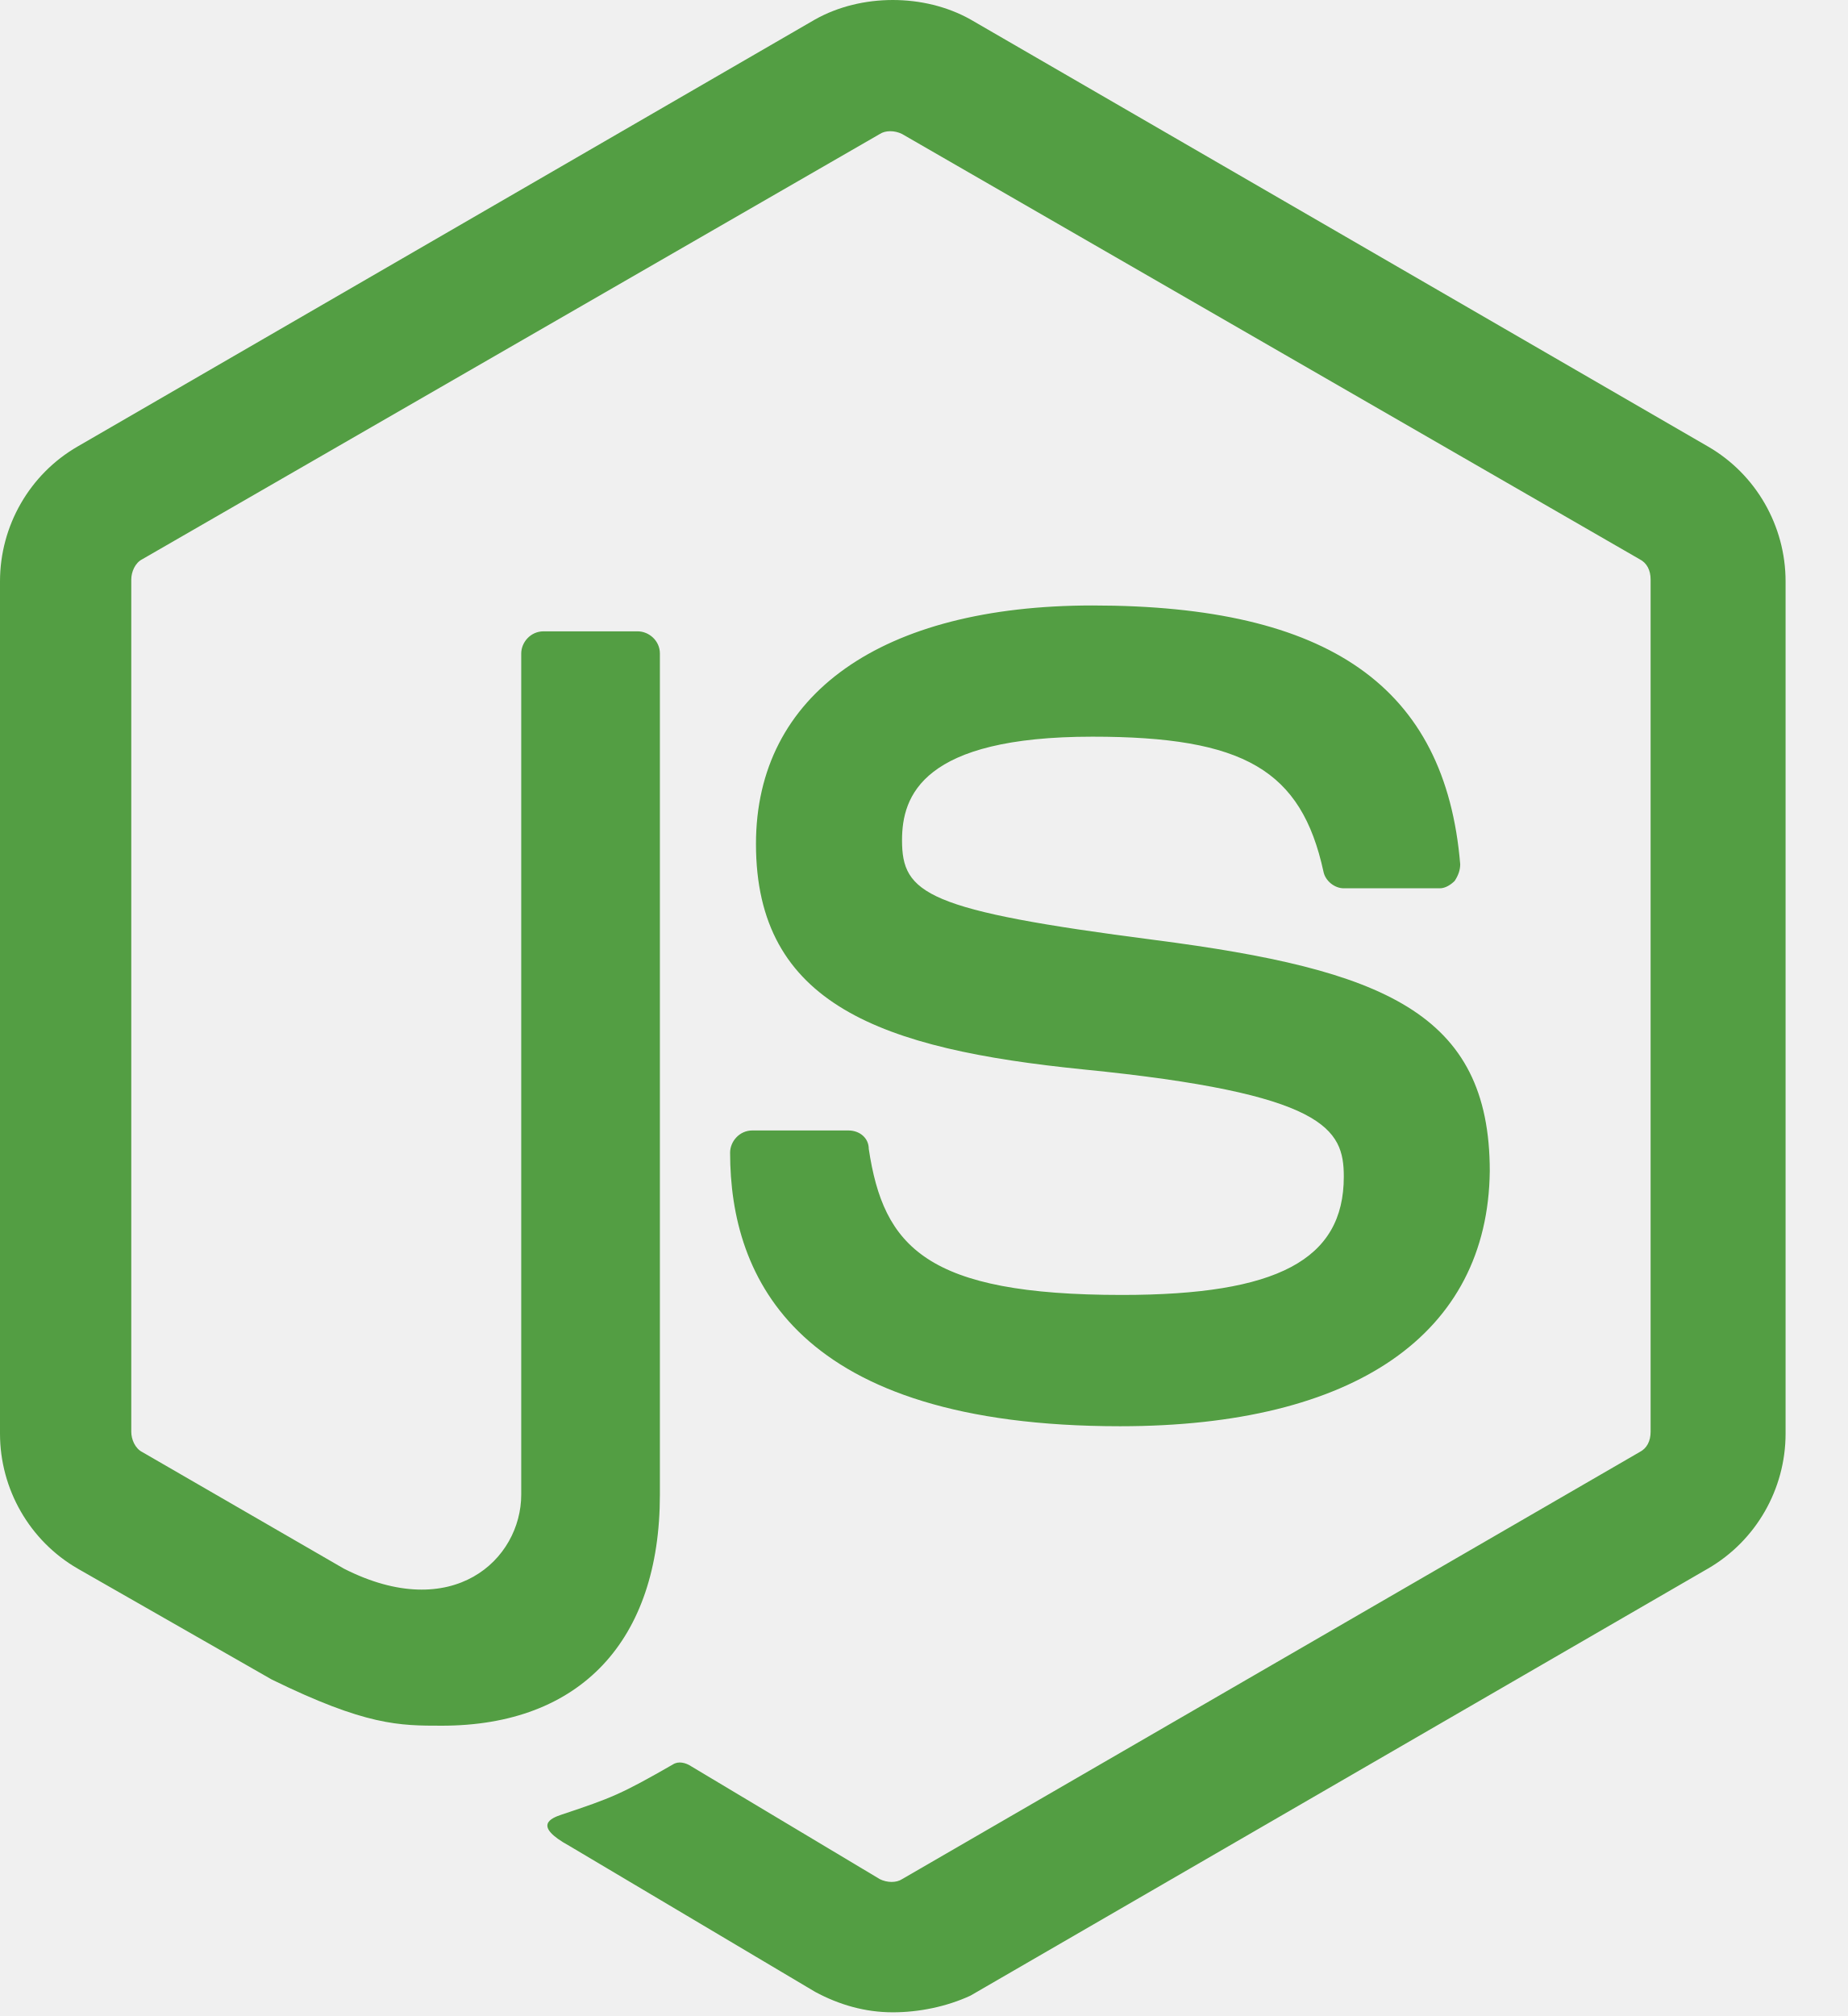
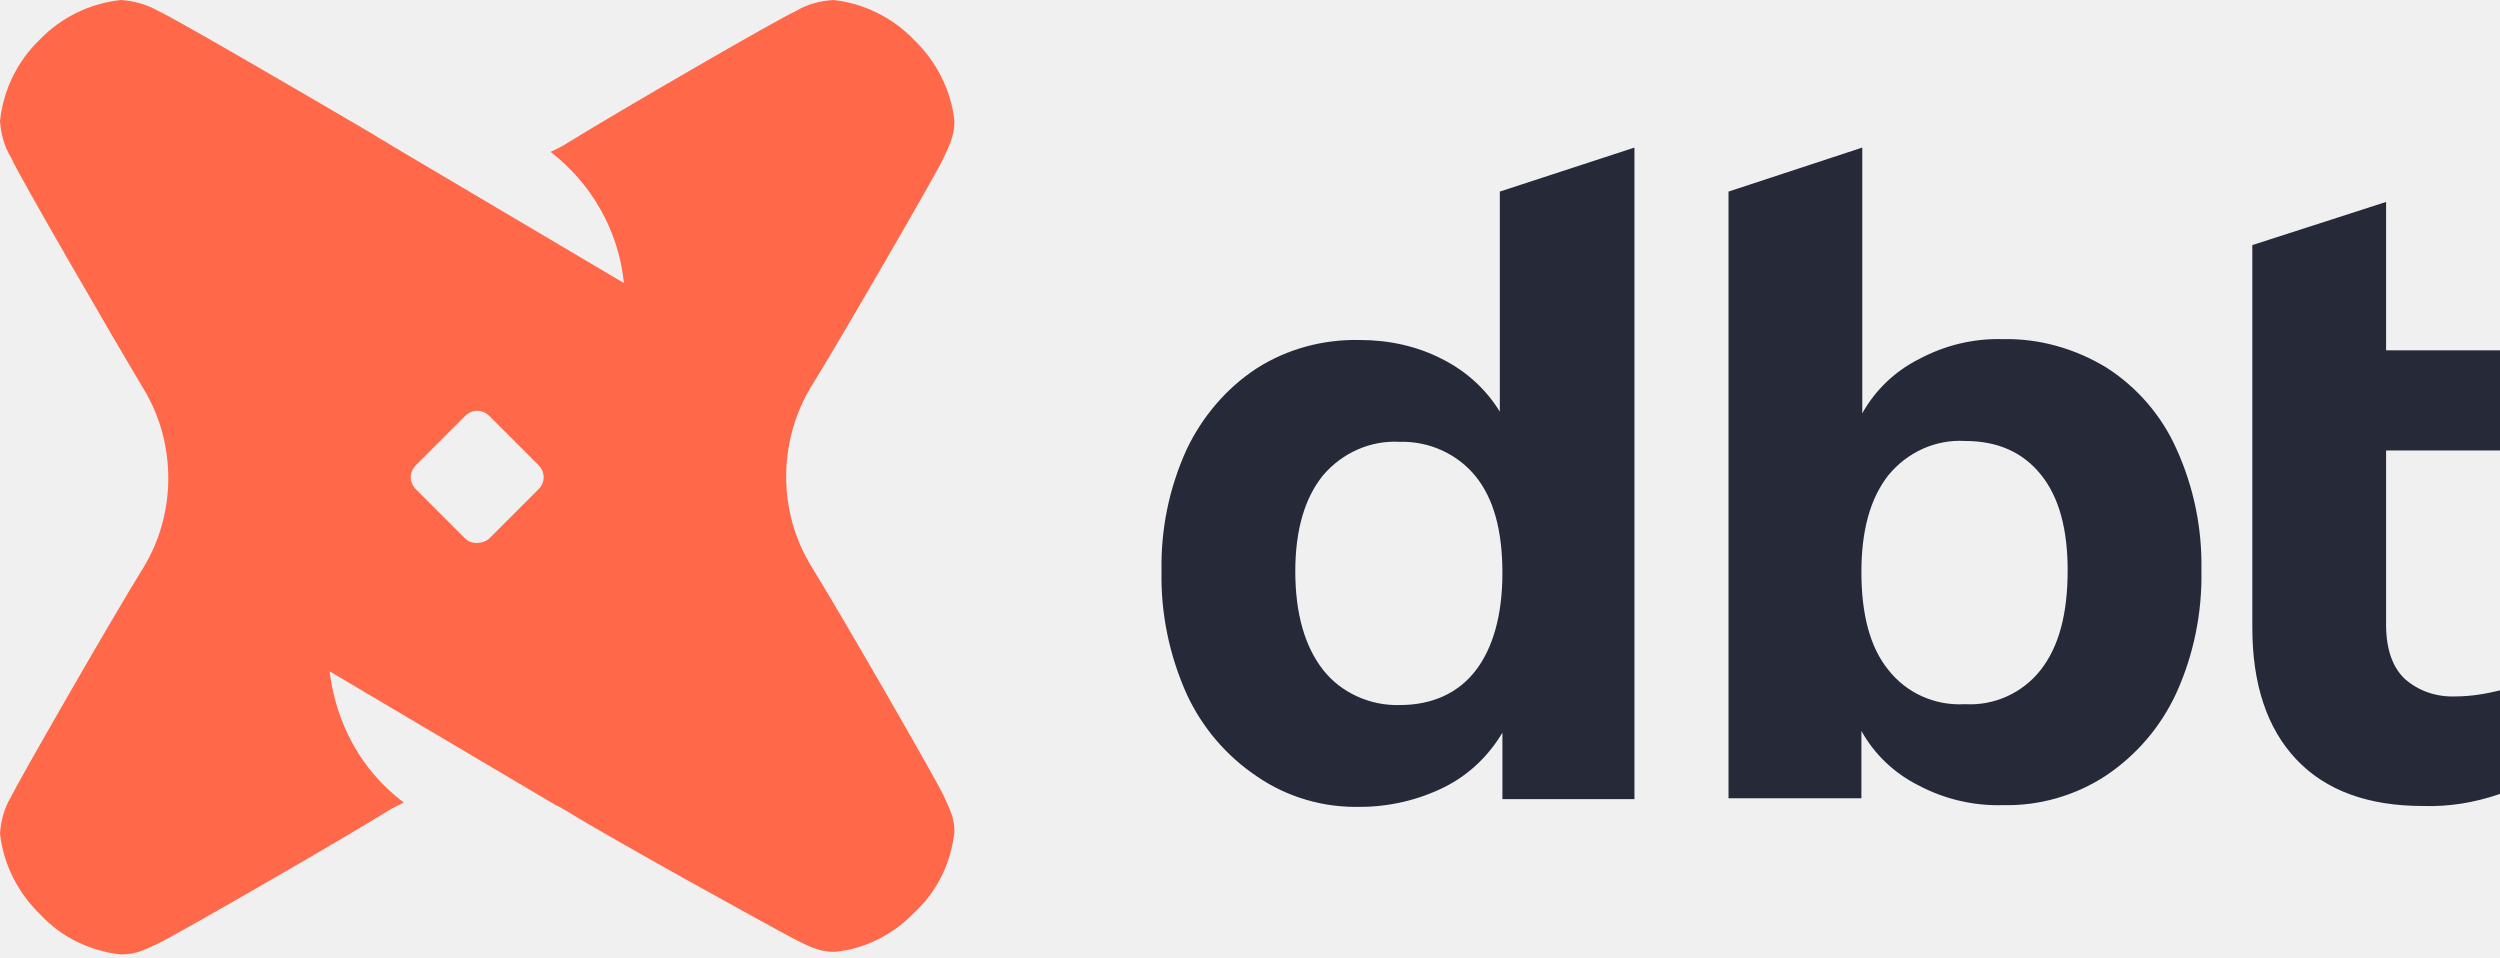
- <svg xmlns="http://www.w3.org/2000/svg" width="22" height="24" viewBox="0 0 22 24" fill="none">
-   <g clip-path="url(#clip0_218_49)">
-     <path d="M10.63 23.956C10.3 23.956 9.992 23.867 9.706 23.713L6.779 21.975C6.338 21.733 6.559 21.645 6.691 21.601C7.285 21.403 7.395 21.359 8.011 21.006C8.077 20.962 8.165 20.984 8.231 21.028L10.476 22.371C10.564 22.415 10.674 22.415 10.74 22.371L19.521 17.287C19.609 17.243 19.653 17.155 19.653 17.045V6.899C19.653 6.789 19.609 6.701 19.521 6.657L10.74 1.595C10.652 1.551 10.542 1.551 10.476 1.595L1.695 6.657C1.607 6.701 1.563 6.811 1.563 6.899V17.045C1.563 17.133 1.607 17.243 1.695 17.287L4.094 18.674C5.392 19.334 6.206 18.564 6.206 17.793V7.78C6.206 7.648 6.316 7.516 6.471 7.516H7.593C7.725 7.516 7.857 7.626 7.857 7.78V17.793C7.857 19.532 6.911 20.544 5.26 20.544C4.754 20.544 4.358 20.544 3.235 19.994L0.925 18.674C0.352 18.343 0 17.727 0 17.067V6.921C0 6.261 0.352 5.645 0.925 5.315L9.706 0.231C10.256 -0.077 11.004 -0.077 11.554 0.231L20.335 5.315C20.908 5.645 21.26 6.261 21.26 6.921V17.067C21.26 17.727 20.908 18.343 20.335 18.674L11.554 23.758C11.268 23.89 10.938 23.956 10.63 23.956V23.956ZM13.337 16.979C9.486 16.979 8.693 15.218 8.693 13.722C8.693 13.59 8.803 13.458 8.957 13.458H10.102C10.234 13.458 10.344 13.546 10.344 13.678C10.52 14.844 11.026 15.416 13.359 15.416C15.208 15.416 16 14.998 16 14.008C16 13.436 15.78 13.018 12.897 12.731C10.498 12.489 9.001 11.961 9.001 10.047C9.001 8.264 10.498 7.208 13.007 7.208C15.824 7.208 17.21 8.176 17.386 10.289C17.386 10.355 17.364 10.421 17.32 10.487C17.276 10.531 17.21 10.575 17.144 10.575H16C15.89 10.575 15.78 10.487 15.758 10.377C15.494 9.166 14.812 8.77 13.007 8.77C10.982 8.77 10.74 9.474 10.74 10.002C10.74 10.641 11.026 10.839 13.755 11.191C16.462 11.543 17.738 12.049 17.738 13.942C17.716 15.879 16.132 16.979 13.337 16.979Z" fill="#539E43" />
+ <svg xmlns="http://www.w3.org/2000/svg" width="512px" height="196px" viewBox="0 0 512 196" version="1.1" preserveAspectRatio="xMidYMid">
+   <g>
+     <path d="M334.734,30.222 L334.734,163.656 L307.693,163.656 L307.693,150.047 C304.865,154.819 300.801,158.707 295.852,161.182 C290.55,163.833 284.54,165.246 278.533,165.246 C271.11,165.423 263.686,163.302 257.501,159.061 C251.139,154.819 246.19,148.987 243.008,142.094 C239.474,134.141 237.706,125.658 237.882,116.998 C237.706,108.338 239.474,99.855 243.008,92.079 C246.19,85.363 251.139,79.53 257.325,75.466 C263.686,71.401 271.11,69.456 278.533,69.633 C284.365,69.633 290.196,70.87 295.322,73.521 C300.271,75.996 304.335,79.707 307.163,84.302 L307.163,39.235 L334.734,30.222 Z M302.215,137.323 C305.749,132.727 307.693,126.011 307.693,117.352 C307.693,108.691 305.927,102.152 302.215,97.557 C298.503,92.962 292.67,90.311 286.662,90.488 C280.653,90.134 274.821,92.785 270.932,97.381 C267.222,101.976 265.276,108.515 265.276,116.998 C265.276,125.658 267.222,132.374 270.932,137.146 C274.643,141.918 280.653,144.569 286.662,144.392 C293.378,144.392 298.679,141.918 302.215,137.323 Z M431.409,75.289 C437.77,79.354 442.72,85.186 445.723,91.902 C449.257,99.678 451.025,108.161 450.849,116.821 C451.025,125.481 449.257,134.141 445.723,141.918 C442.542,148.81 437.594,154.642 431.23,158.884 C425.045,162.949 417.622,165.07 410.2,164.893 C404.191,165.07 398.181,163.656 392.88,160.828 C387.932,158.354 383.866,154.466 381.215,149.694 L381.215,163.479 L353.999,163.479 L353.999,39.235 L381.393,30.222 L381.393,84.656 C384.042,79.884 388.108,75.996 393.056,73.521 C398.359,70.694 404.191,69.28 410.2,69.456 C417.622,69.28 425.045,71.401 431.409,75.289 Z M417.976,137.146 C421.687,132.374 423.455,125.658 423.455,116.821 C423.455,108.338 421.687,101.799 417.976,97.204 C414.264,92.609 409.138,90.311 402.423,90.311 C396.415,89.958 390.582,92.609 386.694,97.381 C382.982,102.152 381.215,108.691 381.215,117.175 C381.215,125.835 382.982,132.551 386.694,137.146 C390.406,141.918 396.237,144.569 402.423,144.215 C408.432,144.569 414.264,141.918 417.976,137.146 Z M488.67,92.255 L488.67,127.955 C488.67,133.081 490.084,136.792 492.56,139.09 C495.387,141.564 499.097,142.801 502.987,142.624 C505.99,142.624 509.172,142.094 512,141.387 L512,162.595 C506.874,164.363 501.573,165.246 496.269,165.07 C484.96,165.07 476.299,161.888 470.289,155.526 C464.282,149.164 461.276,140.15 461.276,128.486 L461.276,50.192 L488.67,41.356 L488.67,71.754 L512,71.754 L512,92.255 L488.67,92.255 L488.67,92.255 Z" fill="#262A38" />
+     <path d="M187.161,8.13 C191.756,12.548 194.761,18.38 195.468,24.743 C195.468,27.394 194.761,29.161 193.17,32.519 C191.58,35.877 171.962,69.81 166.13,79.177 C162.772,84.656 161.005,91.195 161.005,97.557 C161.005,104.096 162.772,110.459 166.13,115.938 C171.962,125.304 191.58,159.414 193.17,162.772 C194.761,166.13 195.468,167.721 195.468,170.372 C194.761,176.734 191.933,182.566 187.338,186.808 C182.92,191.403 177.088,194.408 170.902,194.938 C168.251,194.938 166.484,194.231 163.302,192.64 C160.121,191.049 125.481,171.962 116.114,166.13 C115.407,165.777 114.7,165.246 113.817,164.893 L67.512,137.499 C68.573,146.336 72.461,154.819 78.823,161.005 C80.061,162.242 81.298,163.302 82.712,164.363 C81.651,164.893 80.414,165.423 79.354,166.13 C69.987,171.962 35.877,191.58 32.519,193.17 C29.161,194.761 27.571,195.468 24.743,195.468 C18.38,194.761 12.548,191.933 8.306,187.338 C3.711,182.92 0.707,177.088 0,170.725 C0.177,168.074 0.884,165.423 2.298,163.126 C3.888,159.768 23.506,125.658 29.338,116.291 C32.696,110.812 34.463,104.45 34.463,97.911 C34.463,91.371 32.696,85.009 29.338,79.53 C23.506,69.81 3.711,35.7 2.298,32.342 C0.884,30.045 0.177,27.394 0,24.743 C0.707,18.38 3.535,12.548 8.13,8.13 C12.548,3.535 18.38,0.707 24.743,0 C27.394,0.177 30.045,0.884 32.519,2.298 C35.347,3.535 60.266,18.027 73.521,25.803 L76.526,27.571 C77.586,28.277 78.47,28.808 79.177,29.161 L80.591,30.045 L127.779,57.969 C126.718,47.365 121.24,37.644 112.756,31.105 C113.817,30.575 115.054,30.045 116.114,29.338 C125.481,23.506 159.591,3.711 162.949,2.298 C165.246,0.884 167.897,0.177 170.725,0 C176.911,0.707 182.743,3.535 187.161,8.13 Z M100.208,110.282 L110.282,100.208 C111.696,98.794 111.696,96.674 110.282,95.26 L100.208,85.186 C98.794,83.772 96.674,83.772 95.26,85.186 L85.186,95.26 C83.772,96.674 83.772,98.794 85.186,100.208 L95.26,110.282 C96.497,111.519 98.794,111.519 100.208,110.282 Z" fill="#FF694A" />
  </g>
-   <defs>
-     <clipPath id="clip0_218_49">
-       <rect width="21.26" height="24" fill="white" />
-     </clipPath>
-   </defs>
</svg>
